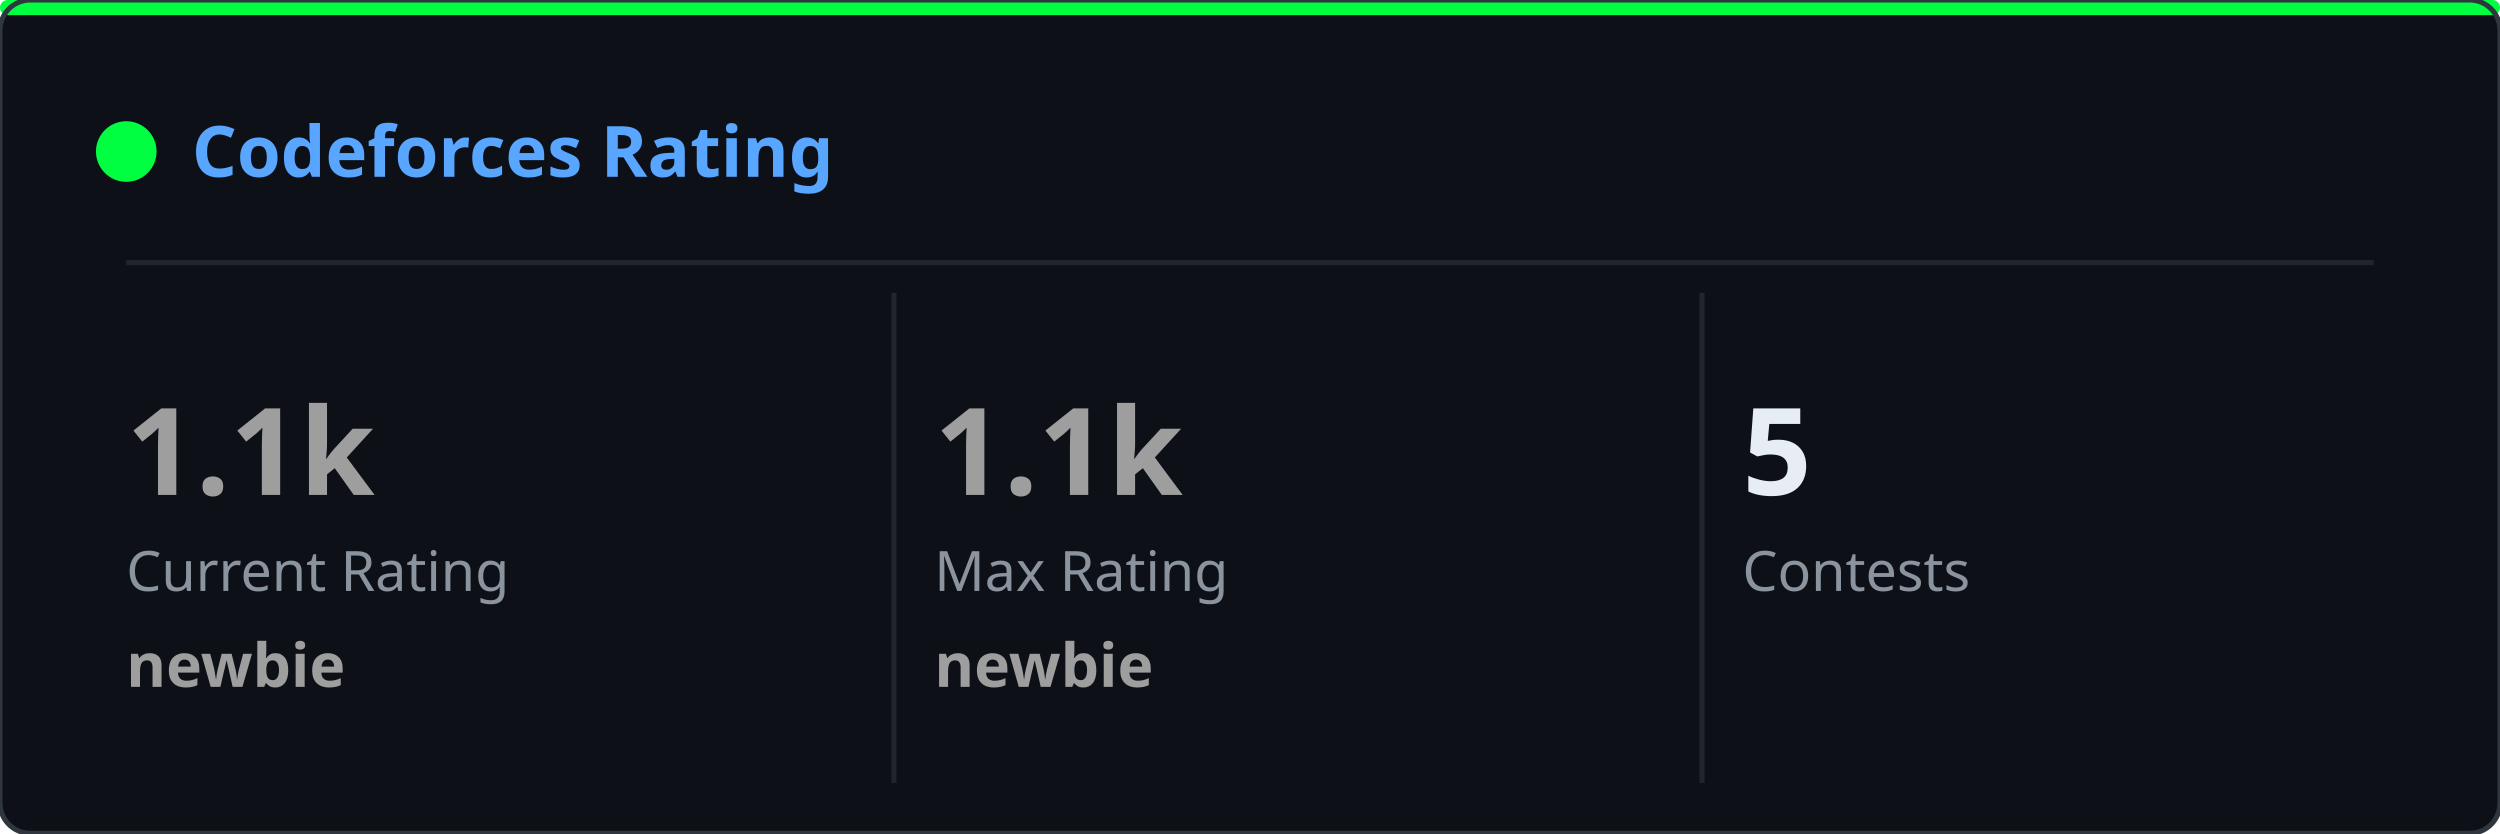
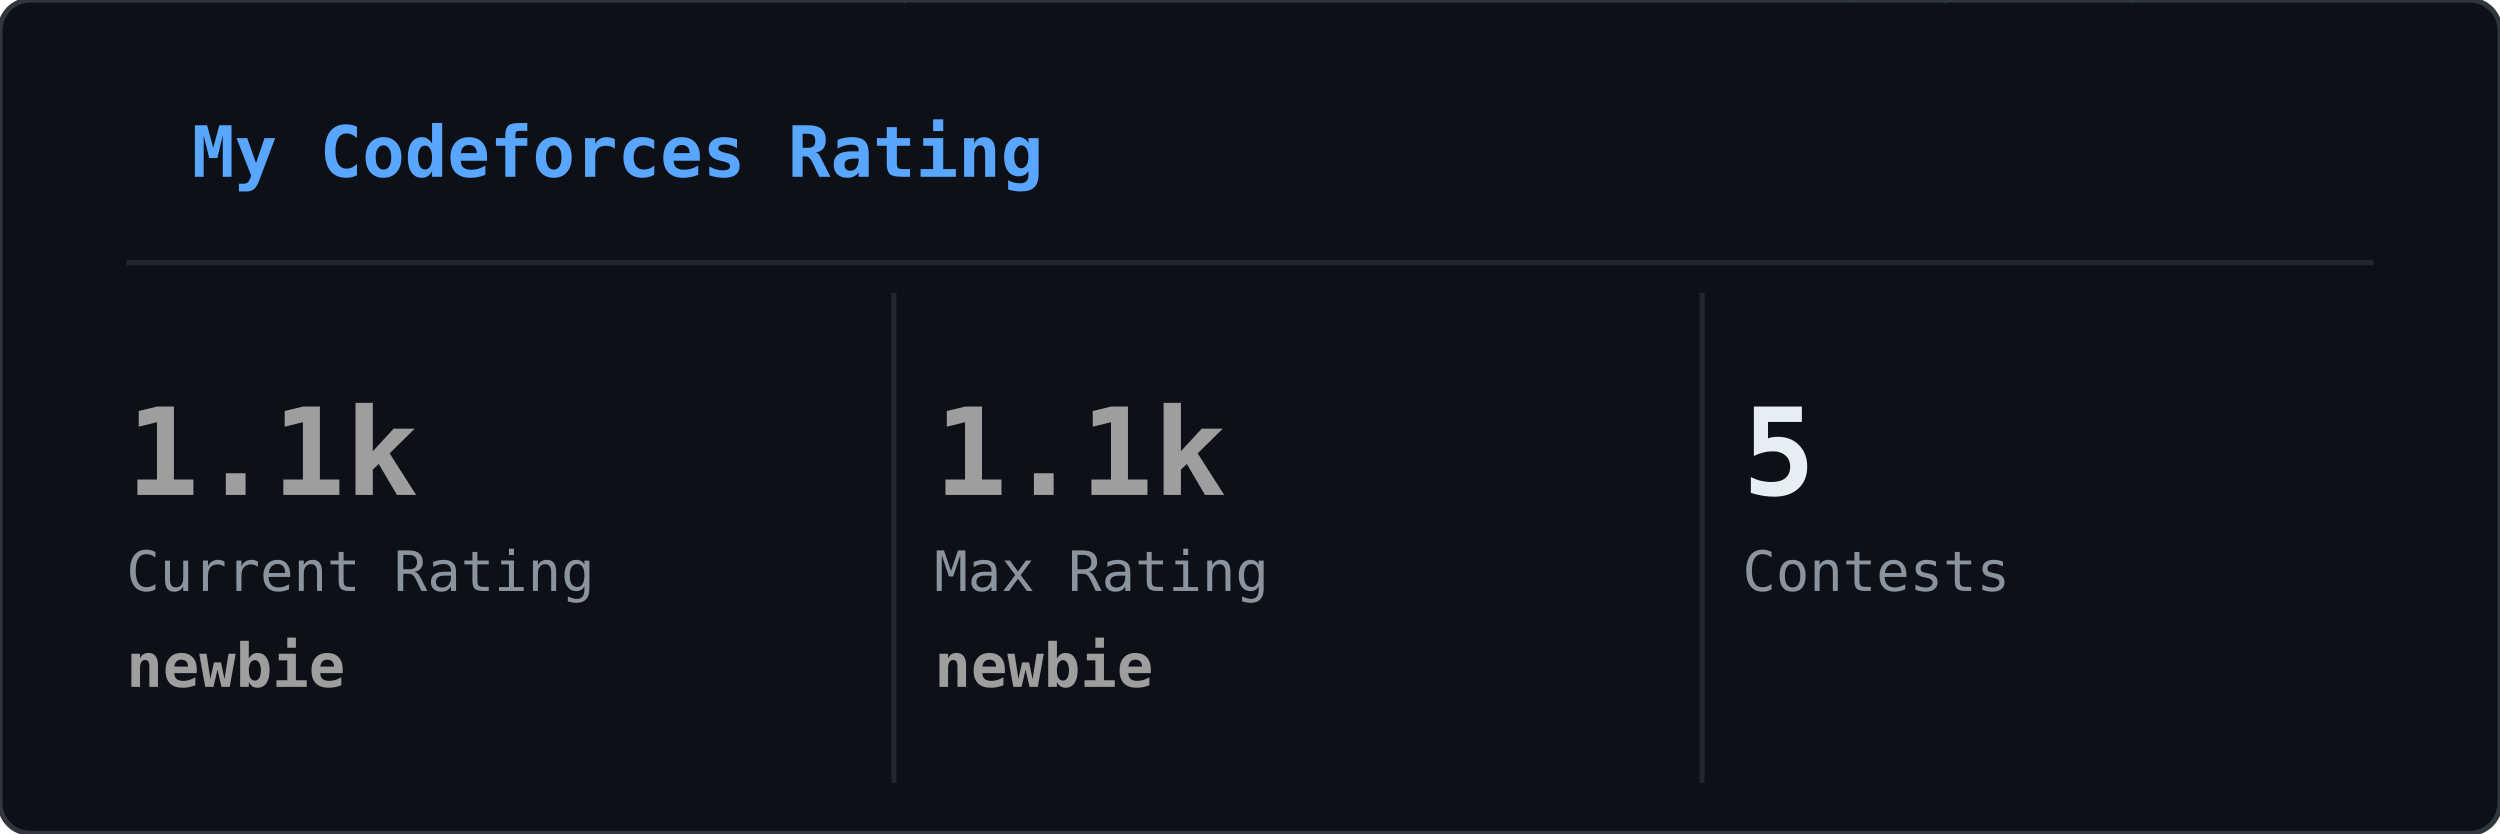
<svg xmlns="http://www.w3.org/2000/svg" width="495" height="165" viewBox="0 0 495 165">
  <defs>
    <clipPath id="cfr-clip">
      <rect width="495" height="165" rx="6" />
    </clipPath>
  </defs>
  <rect width="495" height="165" rx="6" fill="#0d1117" />
  <g clip-path="url(#cfr-clip)">
    <g opacity="0.22">
      <style>@keyframes cfr0{from{transform:translateY(-88px)}to{transform:translateY(179px)}}@keyframes cfr1{from{transform:translateY(-46px)}to{transform:translateY(179px)}}@keyframes cfr2{from{transform:translateY(-46px)}to{transform:translateY(179px)}}@keyframes cfr3{from{transform:translateY(-46px)}to{transform:translateY(179px)}}@keyframes cfr4{from{transform:translateY(-46px)}to{transform:translateY(179px)}}@keyframes cfr5{from{transform:translateY(-46px)}to{transform:translateY(179px)}}@keyframes cfr6{from{transform:translateY(-46px)}to{transform:translateY(179px)}}@keyframes cfr7{from{transform:translateY(-46px)}to{transform:translateY(179px)}}@keyframes cfr8{from{transform:translateY(-46px)}to{transform:translateY(179px)}}@keyframes cfr9{from{transform:translateY(-46px)}to{transform:translateY(179px)}}@keyframes cfr10{from{transform:translateY(-46px)}to{transform:translateY(179px)}}@keyframes cfr11{from{transform:translateY(-46px)}to{transform:translateY(179px)}}@keyframes cfr12{from{transform:translateY(-46px)}to{transform:translateY(179px)}}@keyframes cfr13{from{transform:translateY(-46px)}to{transform:translateY(179px)}}@keyframes cfr14{from{transform:translateY(-46px)}to{transform:translateY(179px)}}@keyframes cfr15{from{transform:translateY(-46px)}to{transform:translateY(179px)}}@keyframes cfr16{from{transform:translateY(-46px)}to{transform:translateY(179px)}}@keyframes cfr17{from{transform:translateY(-46px)}to{transform:translateY(179px)}}@keyframes cfr18{from{transform:translateY(-46px)}to{transform:translateY(179px)}}@keyframes cfr19{from{transform:translateY(-46px)}to{transform:translateY(179px)}}@keyframes cfr20{from{transform:translateY(-46px)}to{transform:translateY(179px)}}@keyframes cfr21{from{transform:translateY(-46px)}to{transform:translateY(179px)}}@keyframes cfr22{from{transform:translateY(-46px)}to{transform:translateY(179px)}}@keyframes cfr23{from{transform:translateY(-46px)}to{transform:translateY(179px)}}@keyframes cfr24{from{transform:translateY(-46px)}to{transform:translateY(179px)}}@keyframes cfr25{from{transform:translateY(-46px)}to{transform:translateY(179px)}}@keyframes cfr26{from{transform:translateY(-46px)}to{transform:translateY(179px)}}@keyframes cfr27{from{transform:translateY(-46px)}to{transform:translateY(179px)}}@keyframes cfr28{from{transform:translateY(-46px)}to{transform:translateY(179px)}}@keyframes cfr29{from{transform:translateY(-46px)}to{transform:translateY(179px)}}@keyframes cfr30{from{transform:translateY(-46px)}to{transform:translateY(179px)}}@keyframes cfr31{from{transform:translateY(-46px)}to{transform:translateY(179px)}}@keyframes cfr32{from{transform:translateY(-46px)}to{transform:translateY(179px)}}@keyframes cfr33{from{transform:translateY(-46px)}to{transform:translateY(179px)}}@keyframes cfr34{from{transform:translateY(-46px)}to{transform:translateY(179px)}}@keyframes cfr35{from{transform:translateY(-46px)}to{transform:translateY(179px)}}@keyframes cfr36{from{transform:translateY(-46px)}to{transform:translateY(179px)}}@keyframes cfr37{from{transform:translateY(-46px)}to{transform:translateY(179px)}}</style>
      <g style="animation:cfr0 2.31s linear infinite;animation-delay:-1.10s">
        <text x="382" y="0" font-family="monospace" font-size="12" fill="#00ff41">ｨ</text>
        <text x="382" y="-14" font-family="monospace" font-size="12" fill="#00ff41" opacity="0.86">ｭ</text>
        <text x="382" y="-28" font-family="monospace" font-size="12" fill="#00ff41" opacity="0.71">9</text>
        <text x="382" y="-42" font-family="monospace" font-size="12" fill="#00ff41" opacity="0.57">ﾑ</text>
        <text x="382" y="-56" font-family="monospace" font-size="12" fill="#00ff41" opacity="0.43">9</text>
        <text x="382" y="-70" font-family="monospace" font-size="12" fill="#00ff41" opacity="0.29">ｪ</text>
        <text x="382" y="-84" font-family="monospace" font-size="12" fill="#00ff41" opacity="0.14">ﾘ</text>
      </g>
      <g style="animation:cfr1 3.07s linear infinite;animation-delay:-2.38s">
        <text x="193" y="0" font-family="monospace" font-size="12" fill="#00ff41">ｶ</text>
        <text x="193" y="-14" font-family="monospace" font-size="12" fill="#00ff41" opacity="0.75">3</text>
        <text x="193" y="-28" font-family="monospace" font-size="12" fill="#00ff41" opacity="0.50">0</text>
        <text x="193" y="-42" font-family="monospace" font-size="12" fill="#00ff41" opacity="0.25">ｩ</text>
      </g>
      <g style="animation:cfr2 2.81s linear infinite;animation-delay:-0.62s">
        <text x="395" y="0" font-family="monospace" font-size="12" fill="#00ff41">2</text>
        <text x="395" y="-14" font-family="monospace" font-size="12" fill="#00ff41" opacity="0.75">ﾁ</text>
        <text x="395" y="-28" font-family="monospace" font-size="12" fill="#00ff41" opacity="0.50">ﾖ</text>
        <text x="395" y="-42" font-family="monospace" font-size="12" fill="#00ff41" opacity="0.25">ﾝ</text>
      </g>
      <g style="animation:cfr3 2.45s linear infinite;animation-delay:-0.39s">
        <text x="181" y="0" font-family="monospace" font-size="12" fill="#00ff41">0</text>
        <text x="181" y="-14" font-family="monospace" font-size="12" fill="#00ff41" opacity="0.75">5</text>
        <text x="181" y="-28" font-family="monospace" font-size="12" fill="#00ff41" opacity="0.50">ｯ</text>
        <text x="181" y="-42" font-family="monospace" font-size="12" fill="#00ff41" opacity="0.25">ﾗ</text>
      </g>
      <g style="animation:cfr4 2.30s linear infinite;animation-delay:-1.63s">
        <text x="480" y="0" font-family="monospace" font-size="12" fill="#00ff41">ﾍ</text>
        <text x="480" y="-14" font-family="monospace" font-size="12" fill="#00ff41" opacity="0.75">ﾐ</text>
        <text x="480" y="-28" font-family="monospace" font-size="12" fill="#00ff41" opacity="0.50">1</text>
        <text x="480" y="-42" font-family="monospace" font-size="12" fill="#00ff41" opacity="0.25">1</text>
      </g>
      <g style="animation:cfr5 2.85s linear infinite;animation-delay:-1.44s">
        <text x="234" y="0" font-family="monospace" font-size="12" fill="#00ff41">ﾔ</text>
        <text x="234" y="-14" font-family="monospace" font-size="12" fill="#00ff41" opacity="0.75">ﾃ</text>
        <text x="234" y="-28" font-family="monospace" font-size="12" fill="#00ff41" opacity="0.50">ﾐ</text>
        <text x="234" y="-42" font-family="monospace" font-size="12" fill="#00ff41" opacity="0.25">ｿ</text>
      </g>
      <g style="animation:cfr6 3.15s linear infinite;animation-delay:-1.39s">
        <text x="378" y="0" font-family="monospace" font-size="12" fill="#00ff41">ｱ</text>
        <text x="378" y="-14" font-family="monospace" font-size="12" fill="#00ff41" opacity="0.75">ｬ</text>
        <text x="378" y="-28" font-family="monospace" font-size="12" fill="#00ff41" opacity="0.50">ﾄ</text>
        <text x="378" y="-42" font-family="monospace" font-size="12" fill="#00ff41" opacity="0.25">ｿ</text>
      </g>
      <g style="animation:cfr7 1.89s linear infinite;animation-delay:-1.29s">
        <text x="364" y="0" font-family="monospace" font-size="12" fill="#00ff41">ﾈ</text>
        <text x="364" y="-14" font-family="monospace" font-size="12" fill="#00ff41" opacity="0.75">ﾄ</text>
        <text x="364" y="-28" font-family="monospace" font-size="12" fill="#00ff41" opacity="0.50">ﾀ</text>
        <text x="364" y="-42" font-family="monospace" font-size="12" fill="#00ff41" opacity="0.25">ﾄ</text>
      </g>
      <g style="animation:cfr8 3.17s linear infinite;animation-delay:-2.30s">
        <text x="461" y="0" font-family="monospace" font-size="12" fill="#00ff41">ｵ</text>
        <text x="461" y="-14" font-family="monospace" font-size="12" fill="#00ff41" opacity="0.75">ﾓ</text>
        <text x="461" y="-28" font-family="monospace" font-size="12" fill="#00ff41" opacity="0.50">ｪ</text>
        <text x="461" y="-42" font-family="monospace" font-size="12" fill="#00ff41" opacity="0.25">ﾏ</text>
      </g>
      <g style="animation:cfr9 1.58s linear infinite;animation-delay:-1.14s">
        <text x="62" y="0" font-family="monospace" font-size="12" fill="#00ff41">ﾚ</text>
        <text x="62" y="-14" font-family="monospace" font-size="12" fill="#00ff41" opacity="0.75">ｺ</text>
        <text x="62" y="-28" font-family="monospace" font-size="12" fill="#00ff41" opacity="0.50">4</text>
        <text x="62" y="-42" font-family="monospace" font-size="12" fill="#00ff41" opacity="0.25">3</text>
      </g>
      <g style="animation:cfr10 2.59s linear infinite;animation-delay:-2.06s">
        <text x="226" y="0" font-family="monospace" font-size="12" fill="#00ff41">ﾐ</text>
        <text x="226" y="-14" font-family="monospace" font-size="12" fill="#00ff41" opacity="0.75">ｯ</text>
        <text x="226" y="-28" font-family="monospace" font-size="12" fill="#00ff41" opacity="0.50">ｯ</text>
        <text x="226" y="-42" font-family="monospace" font-size="12" fill="#00ff41" opacity="0.25">ｽ</text>
      </g>
      <g style="animation:cfr11 3.00s linear infinite;animation-delay:-2.72s">
        <text x="457" y="0" font-family="monospace" font-size="12" fill="#00ff41">ｫ</text>
        <text x="457" y="-14" font-family="monospace" font-size="12" fill="#00ff41" opacity="0.75">ｹ</text>
        <text x="457" y="-28" font-family="monospace" font-size="12" fill="#00ff41" opacity="0.50">ﾋ</text>
        <text x="457" y="-42" font-family="monospace" font-size="12" fill="#00ff41" opacity="0.25">ﾆ</text>
      </g>
      <g style="animation:cfr12 2.33s linear infinite;animation-delay:-1.78s">
        <text x="177" y="0" font-family="monospace" font-size="12" fill="#00ff41">ｯ</text>
        <text x="177" y="-14" font-family="monospace" font-size="12" fill="#00ff41" opacity="0.75">ｴ</text>
        <text x="177" y="-28" font-family="monospace" font-size="12" fill="#00ff41" opacity="0.50">ﾊ</text>
        <text x="177" y="-42" font-family="monospace" font-size="12" fill="#00ff41" opacity="0.25">ｨ</text>
      </g>
      <g style="animation:cfr13 1.97s linear infinite;animation-delay:-1.12s">
        <text x="196" y="0" font-family="monospace" font-size="12" fill="#00ff41">ﾅ</text>
        <text x="196" y="-14" font-family="monospace" font-size="12" fill="#00ff41" opacity="0.75">9</text>
        <text x="196" y="-28" font-family="monospace" font-size="12" fill="#00ff41" opacity="0.50">9</text>
        <text x="196" y="-42" font-family="monospace" font-size="12" fill="#00ff41" opacity="0.25">ｷ</text>
      </g>
      <g style="animation:cfr14 2.25s linear infinite;animation-delay:-1.57s">
        <text x="148" y="0" font-family="monospace" font-size="12" fill="#00ff41">5</text>
        <text x="148" y="-14" font-family="monospace" font-size="12" fill="#00ff41" opacity="0.75">ﾋ</text>
        <text x="148" y="-28" font-family="monospace" font-size="12" fill="#00ff41" opacity="0.50">ｶ</text>
        <text x="148" y="-42" font-family="monospace" font-size="12" fill="#00ff41" opacity="0.25">ﾙ</text>
      </g>
      <g style="animation:cfr15 1.97s linear infinite;animation-delay:-1.54s">
        <text x="348" y="0" font-family="monospace" font-size="12" fill="#00ff41">ｻ</text>
        <text x="348" y="-14" font-family="monospace" font-size="12" fill="#00ff41" opacity="0.75">ﾈ</text>
        <text x="348" y="-28" font-family="monospace" font-size="12" fill="#00ff41" opacity="0.50">ﾐ</text>
        <text x="348" y="-42" font-family="monospace" font-size="12" fill="#00ff41" opacity="0.25">ﾕ</text>
      </g>
      <g style="animation:cfr16 1.85s linear infinite;animation-delay:-1.18s">
        <text x="36" y="0" font-family="monospace" font-size="12" fill="#00ff41">0</text>
        <text x="36" y="-14" font-family="monospace" font-size="12" fill="#00ff41" opacity="0.75">ﾙ</text>
        <text x="36" y="-28" font-family="monospace" font-size="12" fill="#00ff41" opacity="0.50">ｮ</text>
        <text x="36" y="-42" font-family="monospace" font-size="12" fill="#00ff41" opacity="0.25">ﾒ</text>
      </g>
      <g style="animation:cfr17 2.34s linear infinite;animation-delay:-2.03s">
        <text x="191" y="0" font-family="monospace" font-size="12" fill="#00ff41">ﾖ</text>
        <text x="191" y="-14" font-family="monospace" font-size="12" fill="#00ff41" opacity="0.75">ｳ</text>
        <text x="191" y="-28" font-family="monospace" font-size="12" fill="#00ff41" opacity="0.50">ｦ</text>
        <text x="191" y="-42" font-family="monospace" font-size="12" fill="#00ff41" opacity="0.25">ﾀ</text>
      </g>
      <g style="animation:cfr18 3.10s linear infinite;animation-delay:-1.27s">
        <text x="458" y="0" font-family="monospace" font-size="12" fill="#00ff41">ﾆ</text>
        <text x="458" y="-14" font-family="monospace" font-size="12" fill="#00ff41" opacity="0.75">2</text>
        <text x="458" y="-28" font-family="monospace" font-size="12" fill="#00ff41" opacity="0.50">ｬ</text>
        <text x="458" y="-42" font-family="monospace" font-size="12" fill="#00ff41" opacity="0.25">ｩ</text>
      </g>
      <g style="animation:cfr19 2.88s linear infinite;animation-delay:-0.11s">
        <text x="369" y="0" font-family="monospace" font-size="12" fill="#00ff41">ｧ</text>
        <text x="369" y="-14" font-family="monospace" font-size="12" fill="#00ff41" opacity="0.75">ﾘ</text>
        <text x="369" y="-28" font-family="monospace" font-size="12" fill="#00ff41" opacity="0.50">ｴ</text>
        <text x="369" y="-42" font-family="monospace" font-size="12" fill="#00ff41" opacity="0.25">ﾌ</text>
      </g>
      <g style="animation:cfr20 2.93s linear infinite;animation-delay:-0.99s">
        <text x="377" y="0" font-family="monospace" font-size="12" fill="#00ff41">ｼ</text>
        <text x="377" y="-14" font-family="monospace" font-size="12" fill="#00ff41" opacity="0.75">ﾙ</text>
        <text x="377" y="-28" font-family="monospace" font-size="12" fill="#00ff41" opacity="0.50">2</text>
        <text x="377" y="-42" font-family="monospace" font-size="12" fill="#00ff41" opacity="0.25">ｿ</text>
      </g>
      <g style="animation:cfr21 2.68s linear infinite;animation-delay:-1.56s">
        <text x="65" y="0" font-family="monospace" font-size="12" fill="#00ff41">ｸ</text>
        <text x="65" y="-14" font-family="monospace" font-size="12" fill="#00ff41" opacity="0.75">ﾏ</text>
        <text x="65" y="-28" font-family="monospace" font-size="12" fill="#00ff41" opacity="0.50">ﾇ</text>
        <text x="65" y="-42" font-family="monospace" font-size="12" fill="#00ff41" opacity="0.25">ｶ</text>
      </g>
      <g style="animation:cfr22 2.36s linear infinite;animation-delay:-1.61s">
        <text x="312" y="0" font-family="monospace" font-size="12" fill="#00ff41">ｳ</text>
        <text x="312" y="-14" font-family="monospace" font-size="12" fill="#00ff41" opacity="0.75">ﾁ</text>
        <text x="312" y="-28" font-family="monospace" font-size="12" fill="#00ff41" opacity="0.50">ｺ</text>
        <text x="312" y="-42" font-family="monospace" font-size="12" fill="#00ff41" opacity="0.25">ﾉ</text>
      </g>
      <g style="animation:cfr23 3.12s linear infinite;animation-delay:-2.17s">
        <text x="265" y="0" font-family="monospace" font-size="12" fill="#00ff41">ﾉ</text>
        <text x="265" y="-14" font-family="monospace" font-size="12" fill="#00ff41" opacity="0.75">ｸ</text>
        <text x="265" y="-28" font-family="monospace" font-size="12" fill="#00ff41" opacity="0.50">ﾍ</text>
        <text x="265" y="-42" font-family="monospace" font-size="12" fill="#00ff41" opacity="0.25">ﾀ</text>
      </g>
      <g style="animation:cfr24 2.83s linear infinite;animation-delay:-0.11s">
        <text x="115" y="0" font-family="monospace" font-size="12" fill="#00ff41">9</text>
        <text x="115" y="-14" font-family="monospace" font-size="12" fill="#00ff41" opacity="0.75">ｸ</text>
        <text x="115" y="-28" font-family="monospace" font-size="12" fill="#00ff41" opacity="0.50">0</text>
        <text x="115" y="-42" font-family="monospace" font-size="12" fill="#00ff41" opacity="0.25">0</text>
      </g>
      <g style="animation:cfr25 2.08s linear infinite;animation-delay:-1.45s">
        <text x="11" y="0" font-family="monospace" font-size="12" fill="#00ff41">ﾙ</text>
        <text x="11" y="-14" font-family="monospace" font-size="12" fill="#00ff41" opacity="0.75">ｱ</text>
        <text x="11" y="-28" font-family="monospace" font-size="12" fill="#00ff41" opacity="0.50">ﾊ</text>
        <text x="11" y="-42" font-family="monospace" font-size="12" fill="#00ff41" opacity="0.25">ｶ</text>
      </g>
      <g style="animation:cfr26 2.46s linear infinite;animation-delay:-0.93s">
        <text x="8" y="0" font-family="monospace" font-size="12" fill="#00ff41">ﾘ</text>
        <text x="8" y="-14" font-family="monospace" font-size="12" fill="#00ff41" opacity="0.75">8</text>
        <text x="8" y="-28" font-family="monospace" font-size="12" fill="#00ff41" opacity="0.50">ﾈ</text>
        <text x="8" y="-42" font-family="monospace" font-size="12" fill="#00ff41" opacity="0.25">ﾎ</text>
      </g>
      <g style="animation:cfr27 3.03s linear infinite;animation-delay:-1.94s">
        <text x="403" y="0" font-family="monospace" font-size="12" fill="#00ff41">7</text>
        <text x="403" y="-14" font-family="monospace" font-size="12" fill="#00ff41" opacity="0.75">2</text>
        <text x="403" y="-28" font-family="monospace" font-size="12" fill="#00ff41" opacity="0.50">ﾜ</text>
        <text x="403" y="-42" font-family="monospace" font-size="12" fill="#00ff41" opacity="0.25">ｺ</text>
      </g>
      <g style="animation:cfr28 2.34s linear infinite;animation-delay:-0.92s">
        <text x="153" y="0" font-family="monospace" font-size="12" fill="#00ff41">ﾙ</text>
        <text x="153" y="-14" font-family="monospace" font-size="12" fill="#00ff41" opacity="0.75">ﾀ</text>
        <text x="153" y="-28" font-family="monospace" font-size="12" fill="#00ff41" opacity="0.50">ﾅ</text>
        <text x="153" y="-42" font-family="monospace" font-size="12" fill="#00ff41" opacity="0.25">ｯ</text>
      </g>
      <g style="animation:cfr29 2.44s linear infinite;animation-delay:-2.13s">
        <text x="181" y="0" font-family="monospace" font-size="12" fill="#00ff41">ﾆ</text>
        <text x="181" y="-14" font-family="monospace" font-size="12" fill="#00ff41" opacity="0.75">ﾃ</text>
        <text x="181" y="-28" font-family="monospace" font-size="12" fill="#00ff41" opacity="0.50">ﾃ</text>
        <text x="181" y="-42" font-family="monospace" font-size="12" fill="#00ff41" opacity="0.25">ｫ</text>
      </g>
      <g style="animation:cfr30 1.79s linear infinite;animation-delay:-0.57s">
        <text x="118" y="0" font-family="monospace" font-size="12" fill="#00ff41">ｦ</text>
        <text x="118" y="-14" font-family="monospace" font-size="12" fill="#00ff41" opacity="0.75">ﾄ</text>
        <text x="118" y="-28" font-family="monospace" font-size="12" fill="#00ff41" opacity="0.50">5</text>
        <text x="118" y="-42" font-family="monospace" font-size="12" fill="#00ff41" opacity="0.25">ｦ</text>
      </g>
      <g style="animation:cfr31 2.23s linear infinite;animation-delay:-0.45s">
        <text x="57" y="0" font-family="monospace" font-size="12" fill="#00ff41">2</text>
        <text x="57" y="-14" font-family="monospace" font-size="12" fill="#00ff41" opacity="0.75">ｩ</text>
        <text x="57" y="-28" font-family="monospace" font-size="12" fill="#00ff41" opacity="0.50">ﾑ</text>
        <text x="57" y="-42" font-family="monospace" font-size="12" fill="#00ff41" opacity="0.25">ﾃ</text>
      </g>
      <g style="animation:cfr32 1.86s linear infinite;animation-delay:-0.65s">
        <text x="187" y="0" font-family="monospace" font-size="12" fill="#00ff41">ｫ</text>
        <text x="187" y="-14" font-family="monospace" font-size="12" fill="#00ff41" opacity="0.75">ｴ</text>
        <text x="187" y="-28" font-family="monospace" font-size="12" fill="#00ff41" opacity="0.50">3</text>
        <text x="187" y="-42" font-family="monospace" font-size="12" fill="#00ff41" opacity="0.25">ｶ</text>
      </g>
      <g style="animation:cfr33 2.36s linear infinite;animation-delay:-0.46s">
        <text x="330" y="0" font-family="monospace" font-size="12" fill="#00ff41">ﾎ</text>
        <text x="330" y="-14" font-family="monospace" font-size="12" fill="#00ff41" opacity="0.75">ﾔ</text>
        <text x="330" y="-28" font-family="monospace" font-size="12" fill="#00ff41" opacity="0.50">ﾒ</text>
        <text x="330" y="-42" font-family="monospace" font-size="12" fill="#00ff41" opacity="0.25">ｷ</text>
      </g>
      <g style="animation:cfr34 2.87s linear infinite;animation-delay:-1.32s">
        <text x="334" y="0" font-family="monospace" font-size="12" fill="#00ff41">ｽ</text>
        <text x="334" y="-14" font-family="monospace" font-size="12" fill="#00ff41" opacity="0.75">ﾑ</text>
        <text x="334" y="-28" font-family="monospace" font-size="12" fill="#00ff41" opacity="0.50">ｳ</text>
        <text x="334" y="-42" font-family="monospace" font-size="12" fill="#00ff41" opacity="0.25">ﾏ</text>
      </g>
      <g style="animation:cfr35 1.93s linear infinite;animation-delay:-0.48s">
        <text x="454" y="0" font-family="monospace" font-size="12" fill="#00ff41">ｩ</text>
        <text x="454" y="-14" font-family="monospace" font-size="12" fill="#00ff41" opacity="0.75">ｧ</text>
        <text x="454" y="-28" font-family="monospace" font-size="12" fill="#00ff41" opacity="0.50">ｳ</text>
        <text x="454" y="-42" font-family="monospace" font-size="12" fill="#00ff41" opacity="0.25">ｿ</text>
      </g>
      <g style="animation:cfr36 2.86s linear infinite;animation-delay:-2.02s">
        <text x="420" y="0" font-family="monospace" font-size="12" fill="#00ff41">ｯ</text>
        <text x="420" y="-14" font-family="monospace" font-size="12" fill="#00ff41" opacity="0.75">9</text>
        <text x="420" y="-28" font-family="monospace" font-size="12" fill="#00ff41" opacity="0.50">2</text>
        <text x="420" y="-42" font-family="monospace" font-size="12" fill="#00ff41" opacity="0.25">ｴ</text>
      </g>
      <g style="animation:cfr37 3.12s linear infinite;animation-delay:-2.08s">
        <text x="225" y="0" font-family="monospace" font-size="12" fill="#00ff41">ﾅ</text>
        <text x="225" y="-14" font-family="monospace" font-size="12" fill="#00ff41" opacity="0.75">ﾕ</text>
        <text x="225" y="-28" font-family="monospace" font-size="12" fill="#00ff41" opacity="0.50">ﾍ</text>
        <text x="225" y="-42" font-family="monospace" font-size="12" fill="#00ff41" opacity="0.25">ﾔ</text>
      </g>
    </g>
  </g>
-   <rect width="495" height="3" rx="1.5" fill="#00ff41" />
  <rect width="495" height="165" rx="6" fill="none" stroke="#30363d" stroke-width="1" />
-   <circle cx="25" cy="30" r="6" fill="#00ff41" />
-   <text x="38" y="35" font-family="'Segoe UI',Ubuntu,sans-serif" font-size="14" font-weight="600" fill="#58a6ff">Codeforces Rating</text>
+   <text x="38" y="35" font-family="monospace" font-size="14" font-weight="600" fill="#58a6ff">My Codeforces Rating</text>
  <line x1="25" y1="52" x2="470" y2="52" stroke="#21262d" stroke-width="1" />
  <line x1="177" y1="58" x2="177" y2="155" stroke="#21262d" stroke-width="1" />
  <line x1="337" y1="58" x2="337" y2="155" stroke="#21262d" stroke-width="1" />
-   <text x="25" y="98" font-family="'Segoe UI',Ubuntu,sans-serif" font-size="24" font-weight="700" fill="#9e9e9e">1.1k</text>
-   <text x="25" y="117" font-family="'Segoe UI',Ubuntu,sans-serif" font-size="11" fill="#8b949e">Current Rating</text>
-   <text x="185" y="98" font-family="'Segoe UI',Ubuntu,sans-serif" font-size="24" font-weight="700" fill="#9e9e9e">1.1k</text>
-   <text x="185" y="117" font-family="'Segoe UI',Ubuntu,sans-serif" font-size="11" fill="#8b949e">Max Rating</text>
-   <text x="345" y="98" font-family="'Segoe UI',Ubuntu,sans-serif" font-size="24" font-weight="700" fill="#e6edf3">5</text>
-   <text x="345" y="117" font-family="'Segoe UI',Ubuntu,sans-serif" font-size="11" fill="#8b949e">Contests</text>
-   <text x="25" y="136" font-family="'Segoe UI',Ubuntu,sans-serif" font-size="12" font-weight="600" fill="#9e9e9e">newbie</text>
-   <text x="185" y="136" font-family="'Segoe UI',Ubuntu,sans-serif" font-size="12" font-weight="600" fill="#9e9e9e">newbie</text>
+   <text x="25" y="98" font-family="monospace" font-size="24" font-weight="700" fill="#9e9e9e">1.1k</text>
+   <text x="25" y="117" font-family="monospace" font-size="11" fill="#8b949e">Current Rating</text>
+   <text x="185" y="98" font-family="monospace" font-size="24" font-weight="700" fill="#9e9e9e">1.1k</text>
+   <text x="185" y="117" font-family="monospace" font-size="11" fill="#8b949e">Max Rating</text>
+   <text x="345" y="98" font-family="monospace" font-size="24" font-weight="700" fill="#e6edf3">5</text>
+   <text x="345" y="117" font-family="monospace" font-size="11" fill="#8b949e">Contests</text>
+   <text x="25" y="136" font-family="monospace" font-size="12" font-weight="600" fill="#9e9e9e">newbie</text>
+   <text x="185" y="136" font-family="monospace" font-size="12" font-weight="600" fill="#9e9e9e">newbie</text>
</svg>
